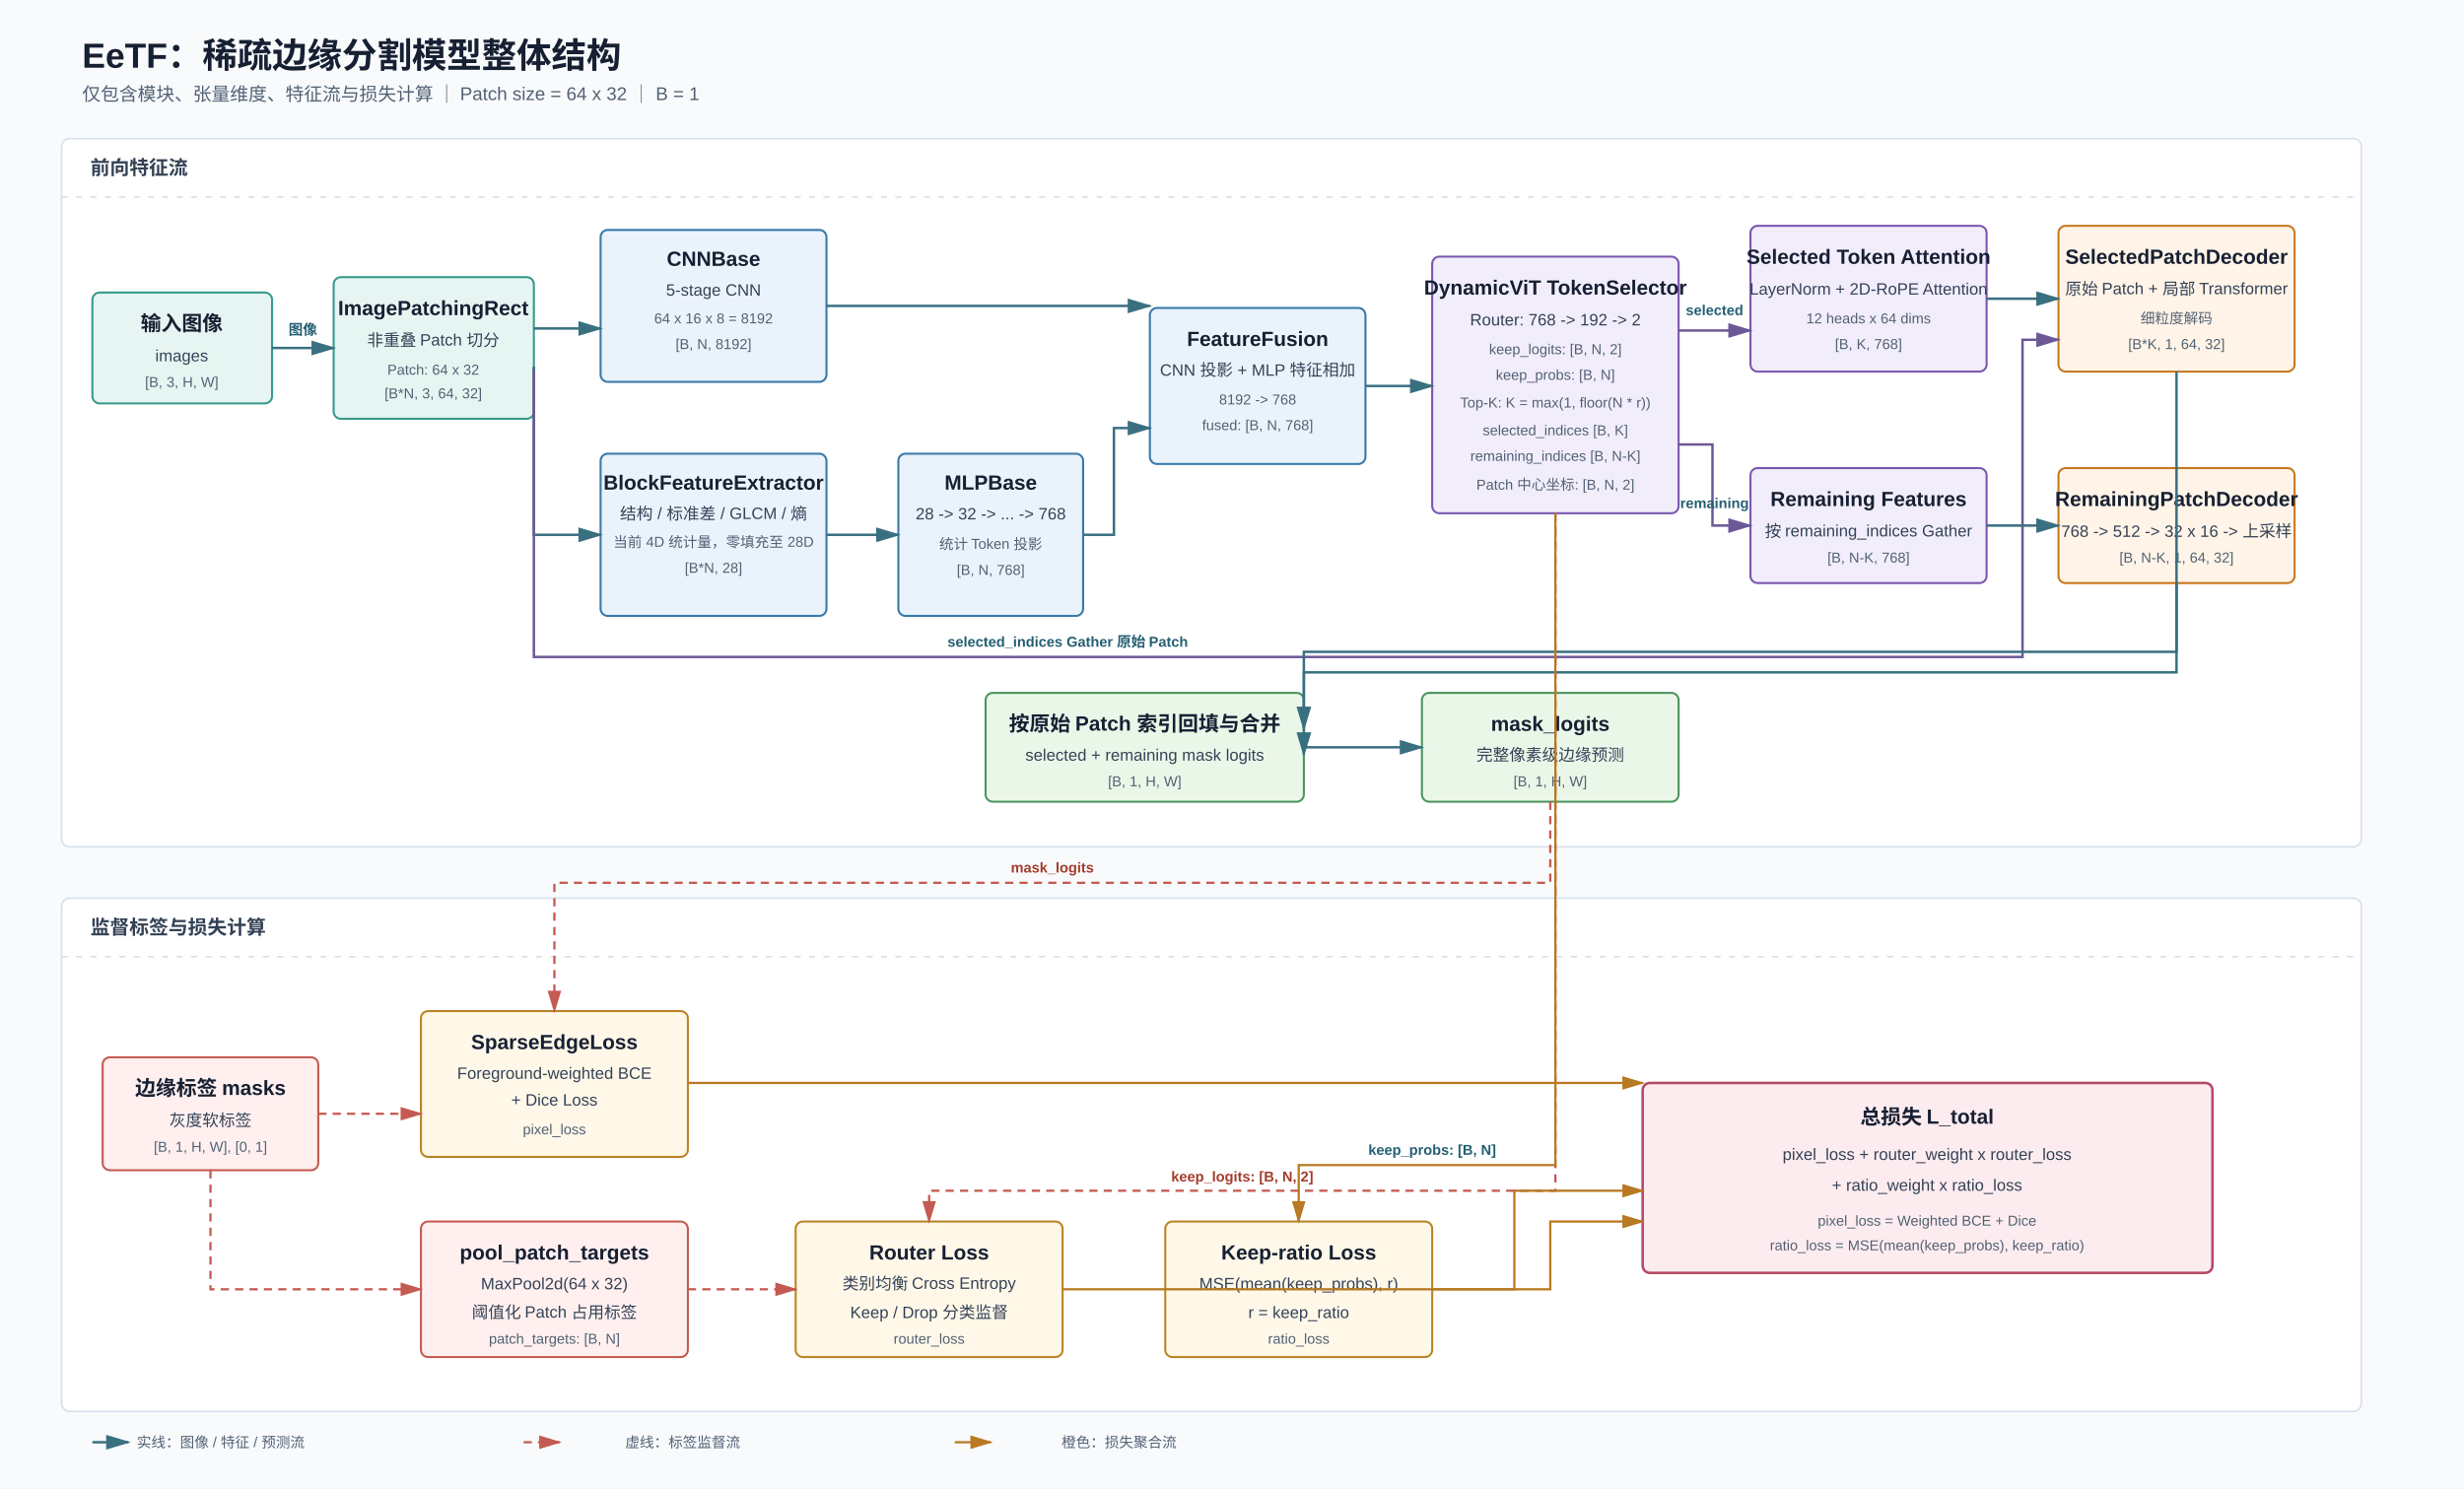
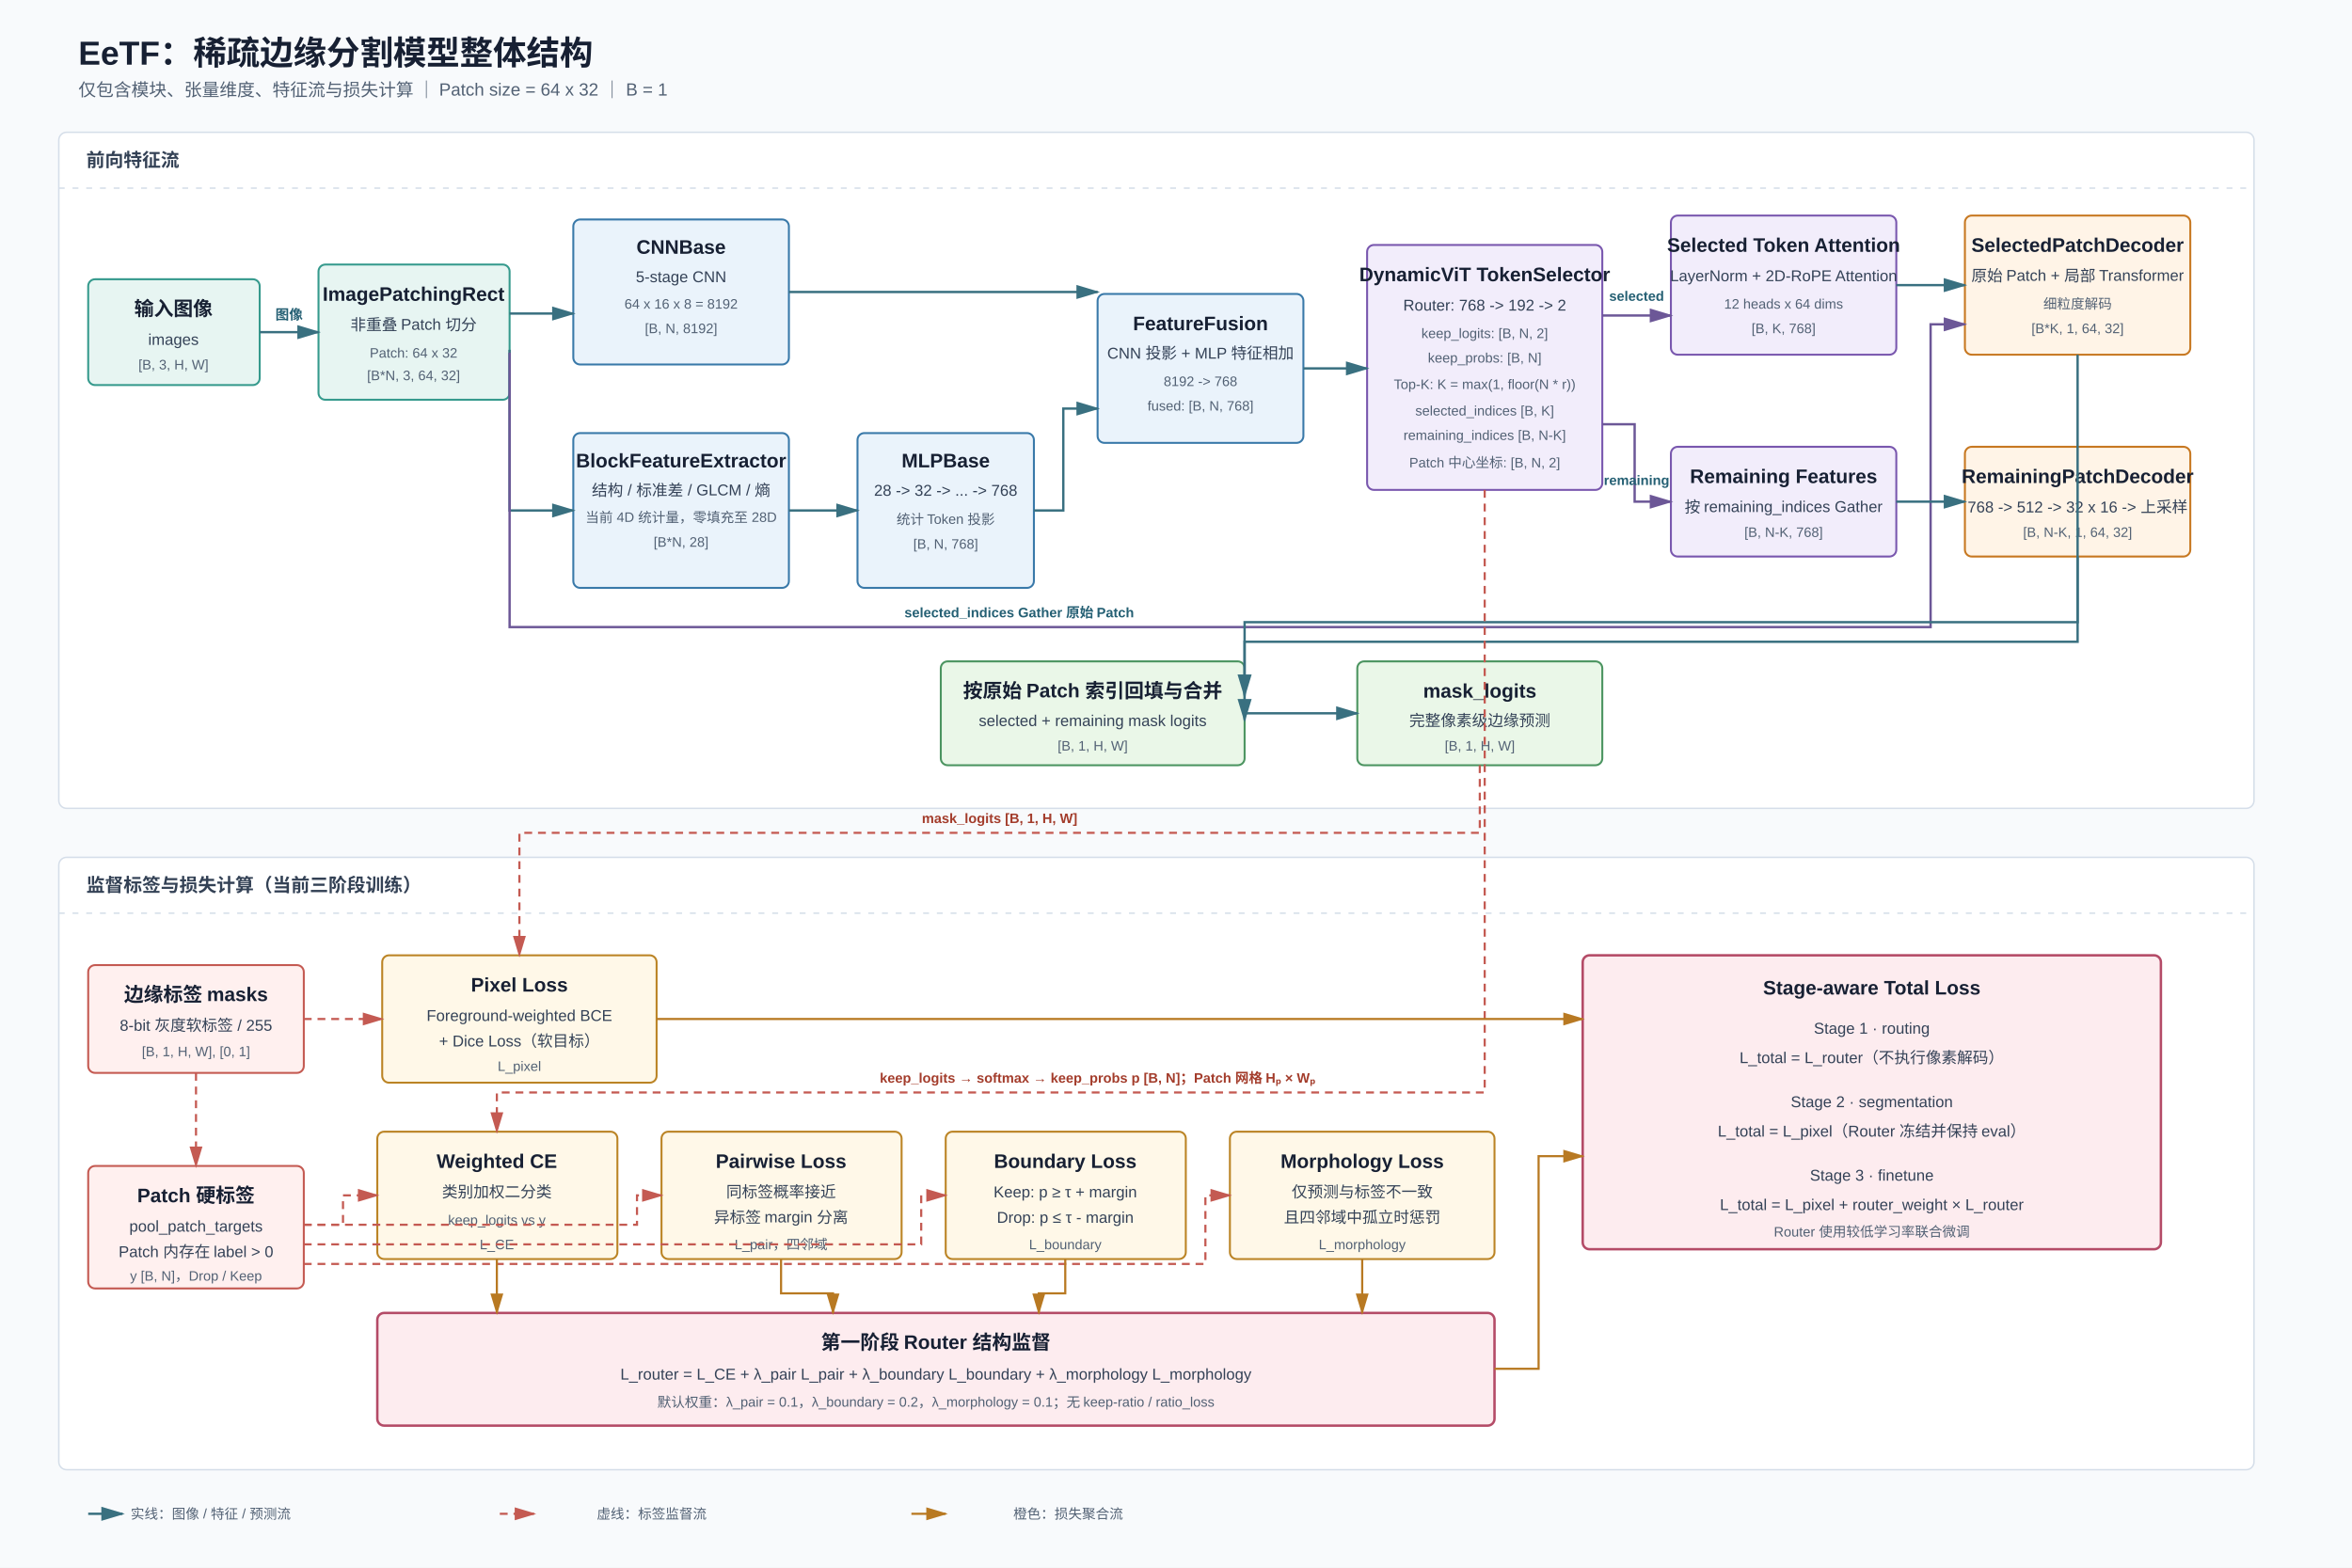
- <svg xmlns="http://www.w3.org/2000/svg" width="2400" height="1450" viewBox="0 0 2400 1450" role="img" aria-labelledby="title desc">
+ <svg xmlns="http://www.w3.org/2000/svg" width="2400" height="1600" viewBox="0 0 2400 1600" role="img" aria-labelledby="title desc">
  <defs>
    <style>
      .bg { fill: #f8fafc; }
      .title { font-family: Arial, 'Noto Sans CJK SC', sans-serif; font-size: 34px; font-weight: 700; fill: #172033; }
      .subtitle { font-family: Arial, 'Noto Sans CJK SC', sans-serif; font-size: 18px; fill: #526174; }
      .section { font-family: Arial, 'Noto Sans CJK SC', sans-serif; font-size: 19px; font-weight: 700; fill: #334155; letter-spacing: 0; }
      .box-title { font-family: Arial, 'Noto Sans CJK SC', sans-serif; font-size: 20px; font-weight: 700; fill: #172033; text-anchor: middle; }
      .box-text { font-family: Arial, 'Noto Sans CJK SC', sans-serif; font-size: 16px; fill: #344257; text-anchor: middle; }
      .small { font-family: Arial, 'Noto Sans CJK SC', sans-serif; font-size: 14px; fill: #526174; text-anchor: middle; }
      .flow-label { font-family: Arial, 'Noto Sans CJK SC', sans-serif; font-size: 14px; font-weight: 700; fill: #245f73; text-anchor: middle; }
      .loss-label { font-family: Arial, 'Noto Sans CJK SC', sans-serif; font-size: 14px; font-weight: 700; fill: #a33c2b; text-anchor: middle; }
      .group { fill: #ffffff; stroke: #d5dee9; stroke-width: 1.5; }
      .input { fill: #e7f5f2; stroke: #369a8d; stroke-width: 2; }
      .feature { fill: #eaf3fb; stroke: #3979a9; stroke-width: 2; }
      .route { fill: #f2edfb; stroke: #7957ae; stroke-width: 2; }
      .decode { fill: #fff4e7; stroke: #c77821; stroke-width: 2; }
      .output { fill: #eaf7e8; stroke: #4b9460; stroke-width: 2; }
      .label { fill: #fff0ef; stroke: #c45a52; stroke-width: 2; }
      .loss { fill: #fff8e8; stroke: #bb8425; stroke-width: 2; }
      .total { fill: #fdecef; stroke: #b44b67; stroke-width: 2.5; }
      .arrow { fill: none; stroke: #397080; stroke-width: 2.4; marker-end: url(#arrow); }
      .branch { fill: none; stroke: #6c5797; stroke-width: 2.4; marker-end: url(#arrowPurple); }
      .supervise { fill: none; stroke: #c45a52; stroke-width: 2.2; stroke-dasharray: 8 6; marker-end: url(#arrowRed); }
      .lossflow { fill: none; stroke: #b87922; stroke-width: 2.2; marker-end: url(#arrowOrange); }
      .divider { stroke: #d5dee9; stroke-width: 1.5; stroke-dasharray: 6 8; }
    </style>
    <marker id="arrow" markerWidth="10" markerHeight="10" refX="9" refY="3" orient="auto">
      <path d="M0,0 L10,3 L0,6 Z" fill="#397080" />
    </marker>
    <marker id="arrowPurple" markerWidth="10" markerHeight="10" refX="9" refY="3" orient="auto">
      <path d="M0,0 L10,3 L0,6 Z" fill="#6c5797" />
    </marker>
    <marker id="arrowRed" markerWidth="10" markerHeight="10" refX="9" refY="3" orient="auto">
      <path d="M0,0 L10,3 L0,6 Z" fill="#c45a52" />
    </marker>
    <marker id="arrowOrange" markerWidth="10" markerHeight="10" refX="9" refY="3" orient="auto">
      <path d="M0,0 L10,3 L0,6 Z" fill="#b87922" />
    </marker>
  </defs>
-   <rect class="bg" width="2400" height="1450" />
+   <rect class="bg" width="2400" height="1600" />
  <text x="80" y="66" class="title">EeTF：稀疏边缘分割模型整体结构</text>
  <text x="80" y="98" class="subtitle">仅包含模块、张量维度、特征流与损失计算 ｜ Patch size = 64 x 32 ｜ B = 1</text>
  <rect x="60" y="135" width="2240" height="690" rx="8" class="group" />
  <text x="88" y="170" class="section">前向特征流</text>
  <line x1="60" y1="192" x2="2300" y2="192" class="divider" />
  <rect x="90" y="285" width="175" height="108" rx="7" class="input" />
  <text x="177" y="322" class="box-title">输入图像</text>
  <text x="177" y="352" class="box-text">images</text>
  <text x="177" y="377" class="small">[B, 3, H, W]</text>
  <rect x="325" y="270" width="195" height="138" rx="7" class="input" />
  <text x="422" y="307" class="box-title">ImagePatchingRect</text>
  <text x="422" y="337" class="box-text">非重叠 Patch 切分</text>
  <text x="422" y="365" class="small">Patch: 64 x 32</text>
  <text x="422" y="388" class="small">[B*N, 3, 64, 32]</text>
  <path d="M265 339 H325" class="arrow" />
  <text x="295" y="326" class="flow-label">图像</text>
  <rect x="585" y="224" width="220" height="148" rx="7" class="feature" />
  <text x="695" y="259" class="box-title">CNNBase</text>
  <text x="695" y="288" class="box-text">5-stage CNN</text>
  <text x="695" y="315" class="small">64 x 16 x 8 = 8192</text>
  <text x="695" y="340" class="small">[B, N, 8192]</text>
  <rect x="585" y="442" width="220" height="158" rx="7" class="feature" />
  <text x="695" y="477" class="box-title">BlockFeatureExtractor</text>
  <text x="695" y="506" class="box-text">结构 / 标准差 / GLCM / 熵</text>
  <text x="695" y="533" class="small">当前 4D 统计量，零填充至 28D</text>
  <text x="695" y="558" class="small">[B*N, 28]</text>
  <rect x="875" y="442" width="180" height="158" rx="7" class="feature" />
  <text x="965" y="477" class="box-title">MLPBase</text>
  <text x="965" y="506" class="box-text">28 -&gt; 32 -&gt; ... -&gt; 768</text>
  <text x="965" y="535" class="small">统计 Token 投影</text>
  <text x="965" y="560" class="small">[B, N, 768]</text>
  <path d="M520 320 H585" class="arrow" />
  <path d="M520 357 V521 H585" class="arrow" />
  <path d="M805 521 H875" class="arrow" />
  <rect x="1120" y="300" width="210" height="152" rx="7" class="feature" />
  <text x="1225" y="337" class="box-title">FeatureFusion</text>
  <text x="1225" y="366" class="box-text">CNN 投影 + MLP 特征相加</text>
  <text x="1225" y="394" class="small">8192 -&gt; 768</text>
  <text x="1225" y="419" class="small">fused: [B, N, 768]</text>
  <path d="M805 298 H1120" class="arrow" />
  <path d="M1055 521 H1085 V417 H1120" class="arrow" />
  <rect x="1395" y="250" width="240" height="250" rx="7" class="route" />
  <text x="1515" y="287" class="box-title">DynamicViT TokenSelector</text>
  <text x="1515" y="317" class="box-text">Router: 768 -&gt; 192 -&gt; 2</text>
  <text x="1515" y="345" class="small">keep_logits: [B, N, 2]</text>
  <text x="1515" y="370" class="small">keep_probs: [B, N]</text>
  <text x="1515" y="397" class="small">Top-K: K = max(1, floor(N * r))</text>
  <text x="1515" y="424" class="small">selected_indices [B, K]</text>
  <text x="1515" y="449" class="small">remaining_indices [B, N-K]</text>
  <text x="1515" y="477" class="small">Patch 中心坐标: [B, N, 2]</text>
  <path d="M1330 376 H1395" class="arrow" />
  <rect x="1705" y="220" width="230" height="142" rx="7" class="route" />
  <text x="1820" y="257" class="box-title">Selected Token Attention</text>
  <text x="1820" y="287" class="box-text">LayerNorm + 2D-RoPE Attention</text>
  <text x="1820" y="315" class="small">12 heads x 64 dims</text>
  <text x="1820" y="340" class="small">[B, K, 768]</text>
  <rect x="1705" y="456" width="230" height="112" rx="7" class="route" />
  <text x="1820" y="493" class="box-title">Remaining Features</text>
  <text x="1820" y="523" class="box-text">按 remaining_indices Gather</text>
  <text x="1820" y="548" class="small">[B, N-K, 768]</text>
  <path d="M1635 322 H1705" class="branch" />
  <text x="1670" y="307" class="flow-label">selected</text>
  <path d="M1635 433 H1668 V512 H1705" class="branch" />
  <text x="1670" y="495" class="flow-label">remaining</text>
  <rect x="2005" y="220" width="230" height="142" rx="7" class="decode" />
  <text x="2120" y="257" class="box-title">SelectedPatchDecoder</text>
  <text x="2120" y="287" class="box-text">原始 Patch + 局部 Transformer</text>
  <text x="2120" y="315" class="small">细粒度解码</text>
  <text x="2120" y="340" class="small">[B*K, 1, 64, 32]</text>
  <rect x="2005" y="456" width="230" height="112" rx="7" class="decode" />
  <text x="2120" y="493" class="box-title">RemainingPatchDecoder</text>
  <text x="2120" y="523" class="box-text">768 -&gt; 512 -&gt; 32 x 16 -&gt; 上采样</text>
  <text x="2120" y="548" class="small">[B, N-K, 1, 64, 32]</text>
  <path d="M1935 291 H2005" class="arrow" />
  <path d="M520 360 V640 H1970 V331 H2005" class="branch" />
  <text x="1040" y="630" class="flow-label">selected_indices Gather 原始 Patch</text>
  <path d="M1935 512 H2005" class="arrow" />
  <rect x="960" y="675" width="310" height="106" rx="7" class="output" />
  <text x="1115" y="712" class="box-title">按原始 Patch 索引回填与合并</text>
  <text x="1115" y="741" class="box-text">selected + remaining mask logits</text>
  <text x="1115" y="766" class="small">[B, 1, H, W]</text>
  <path d="M2120 362 V635 H1270 V710" class="arrow" />
  <path d="M2120 568 V655 H1270 V735" class="arrow" />
  <rect x="1385" y="675" width="250" height="106" rx="7" class="output" />
  <text x="1510" y="712" class="box-title">mask_logits</text>
  <text x="1510" y="741" class="box-text">完整像素级边缘预测</text>
  <text x="1510" y="766" class="small">[B, 1, H, W]</text>
  <path d="M1270 728 H1385" class="arrow" />
-   <rect x="60" y="875" width="2240" height="500" rx="8" class="group" />
-   <text x="88" y="910" class="section">监督标签与损失计算</text>
+   <rect x="60" y="875" width="2240" height="625" rx="8" class="group" />
+   <text x="88" y="910" class="section">监督标签与损失计算（当前三阶段训练）</text>
  <line x1="60" y1="932" x2="2300" y2="932" class="divider" />
-   <rect x="100" y="1030" width="210" height="110" rx="7" class="label" />
-   <text x="205" y="1067" class="box-title">边缘标签 masks</text>
-   <text x="205" y="1097" class="box-text">灰度软标签</text>
-   <text x="205" y="1122" class="small">[B, 1, H, W], [0, 1]</text>
-   <rect x="410" y="985" width="260" height="142" rx="7" class="loss" />
-   <text x="540" y="1022" class="box-title">SparseEdgeLoss</text>
-   <text x="540" y="1051" class="box-text">Foreground-weighted BCE</text>
-   <text x="540" y="1077" class="box-text">+ Dice Loss</text>
-   <text x="540" y="1105" class="small">pixel_loss</text>
-   <path d="M310 1085 H410" class="supervise" />
-   <path d="M1510 781 V860 H540 V985" class="supervise" />
-   <text x="1025" y="850" class="loss-label">mask_logits</text>
-   <rect x="410" y="1190" width="260" height="132" rx="7" class="label" />
-   <text x="540" y="1227" class="box-title">pool_patch_targets</text>
-   <text x="540" y="1256" class="box-text">MaxPool2d(64 x 32)</text>
-   <text x="540" y="1284" class="box-text">阈值化 Patch 占用标签</text>
-   <text x="540" y="1309" class="small">patch_targets: [B, N]</text>
-   <path d="M205 1140 V1256 H410" class="supervise" />
-   <rect x="775" y="1190" width="260" height="132" rx="7" class="loss" />
-   <text x="905" y="1227" class="box-title">Router Loss</text>
-   <text x="905" y="1256" class="box-text">类别均衡 Cross Entropy</text>
-   <text x="905" y="1284" class="box-text">Keep / Drop 分类监督</text>
-   <text x="905" y="1309" class="small">router_loss</text>
-   <path d="M670 1256 H775" class="supervise" />
-   <path d="M1515 500 V1160 H905 V1190" class="supervise" />
-   <text x="1210" y="1151" class="loss-label">keep_logits: [B, N, 2]</text>
-   <rect x="1135" y="1190" width="260" height="132" rx="7" class="loss" />
-   <text x="1265" y="1227" class="box-title">Keep-ratio Loss</text>
-   <text x="1265" y="1256" class="box-text">MSE(mean(keep_probs), r)</text>
-   <text x="1265" y="1284" class="box-text">r = keep_ratio</text>
-   <text x="1265" y="1309" class="small">ratio_loss</text>
-   <path d="M1515 500 V1135 H1265 V1190" class="lossflow" />
-   <text x="1395" y="1125" class="flow-label">keep_probs: [B, N]</text>
-   <rect x="1600" y="1055" width="555" height="185" rx="7" class="total" />
-   <text x="1877" y="1095" class="box-title">总损失 L_total</text>
-   <text x="1877" y="1130" class="box-text">pixel_loss + router_weight x router_loss</text>
-   <text x="1877" y="1160" class="box-text">+ ratio_weight x ratio_loss</text>
-   <text x="1877" y="1194" class="small">pixel_loss = Weighted BCE + Dice</text>
-   <text x="1877" y="1218" class="small">ratio_loss = MSE(mean(keep_probs), keep_ratio)</text>
-   <path d="M670 1055 H1600" class="lossflow" />
-   <path d="M1035 1256 H1475 V1160 H1600" class="lossflow" />
-   <path d="M1395 1256 H1510 V1190 H1600" class="lossflow" />
-   <line x1="90" y1="1405" x2="125" y2="1405" class="arrow" />
-   <text x="215" y="1410" class="small">实线：图像 / 特征 / 预测流</text>
-   <line x1="510" y1="1405" x2="545" y2="1405" class="supervise" />
-   <text x="665" y="1410" class="small">虚线：标签监督流</text>
-   <line x1="930" y1="1405" x2="965" y2="1405" class="lossflow" />
-   <text x="1090" y="1410" class="small">橙色：损失聚合流</text>
+   <rect x="90" y="985" width="220" height="110" rx="7" class="label" />
+   <text x="200" y="1022" class="box-title">边缘标签 masks</text>
+   <text x="200" y="1052" class="box-text">8-bit 灰度软标签 / 255</text>
+   <text x="200" y="1078" class="small">[B, 1, H, W], [0, 1]</text>
+   <rect x="390" y="975" width="280" height="130" rx="7" class="loss" />
+   <text x="530" y="1012" class="box-title">Pixel Loss</text>
+   <text x="530" y="1042" class="box-text">Foreground-weighted BCE</text>
+   <text x="530" y="1068" class="box-text">+ Dice Loss（软目标）</text>
+   <text x="530" y="1093" class="small">L_pixel</text>
+   <path d="M310 1040 H390" class="supervise" />
+   <path d="M1510 781 V850 H530 V975" class="supervise" />
+   <text x="1020" y="840" class="loss-label">mask_logits [B, 1, H, W]</text>
+   <rect x="90" y="1190" width="220" height="125" rx="7" class="label" />
+   <text x="200" y="1227" class="box-title">Patch 硬标签</text>
+   <text x="200" y="1257" class="box-text">pool_patch_targets</text>
+   <text x="200" y="1283" class="box-text">Patch 内存在 label &gt; 0</text>
+   <text x="200" y="1307" class="small">y [B, N]，Drop / Keep</text>
+   <path d="M200 1095 V1190" class="supervise" />
+   <rect x="385" y="1155" width="245" height="130" rx="7" class="loss" />
+   <text x="507" y="1192" class="box-title">Weighted CE</text>
+   <text x="507" y="1222" class="box-text">类别加权二分类</text>
+   <text x="507" y="1250" class="small">keep_logits vs y</text>
+   <text x="507" y="1275" class="small">L_CE</text>
+   <rect x="675" y="1155" width="245" height="130" rx="7" class="loss" />
+   <text x="797" y="1192" class="box-title">Pairwise Loss</text>
+   <text x="797" y="1222" class="box-text">同标签概率接近</text>
+   <text x="797" y="1248" class="box-text">异标签 margin 分离</text>
+   <text x="797" y="1275" class="small">L_pair，四邻域</text>
+   <rect x="965" y="1155" width="245" height="130" rx="7" class="loss" />
+   <text x="1087" y="1192" class="box-title">Boundary Loss</text>
+   <text x="1087" y="1222" class="box-text">Keep: p ≥ τ + margin</text>
+   <text x="1087" y="1248" class="box-text">Drop: p ≤ τ - margin</text>
+   <text x="1087" y="1275" class="small">L_boundary</text>
+   <rect x="1255" y="1155" width="270" height="130" rx="7" class="loss" />
+   <text x="1390" y="1192" class="box-title">Morphology Loss</text>
+   <text x="1390" y="1222" class="box-text">仅预测与标签不一致</text>
+   <text x="1390" y="1248" class="box-text">且四邻域中孤立时惩罚</text>
+   <text x="1390" y="1275" class="small">L_morphology</text>
+   <path d="M310 1250 H350 V1220 H385" class="supervise" />
+   <path d="M310 1250 H650 V1220 H675" class="supervise" />
+   <path d="M310 1270 H940 V1220 H965" class="supervise" />
+   <path d="M310 1290 H1230 V1220 H1255" class="supervise" />
+   <path d="M1515 500 V1115 H507 V1155" class="supervise" />
+   <text x="1120" y="1105" class="loss-label">keep_logits → softmax → keep_probs p [B, N]；Patch 网格 Hₚ × Wₚ</text>
+   <rect x="385" y="1340" width="1140" height="115" rx="7" class="total" />
+   <text x="955" y="1377" class="box-title">第一阶段 Router 结构监督</text>
+   <text x="955" y="1408" class="box-text">L_router = L_CE + λ_pair L_pair + λ_boundary L_boundary + λ_morphology L_morphology</text>
+   <text x="955" y="1436" class="small">默认权重：λ_pair = 0.1，λ_boundary = 0.2，λ_morphology = 0.1；无 keep-ratio / ratio_loss</text>
+   <path d="M507 1285 V1340" class="lossflow" />
+   <path d="M797 1285 V1320 H850 V1340" class="lossflow" />
+   <path d="M1087 1285 V1320 H1060 V1340" class="lossflow" />
+   <path d="M1390 1285 V1340" class="lossflow" />
+   <rect x="1615" y="975" width="590" height="300" rx="7" class="total" />
+   <text x="1910" y="1015" class="box-title">Stage-aware Total Loss</text>
+   <text x="1910" y="1055" class="box-text">Stage 1 · routing</text>
+   <text x="1910" y="1085" class="box-text">L_total = L_router（不执行像素解码）</text>
+   <text x="1910" y="1130" class="box-text">Stage 2 · segmentation</text>
+   <text x="1910" y="1160" class="box-text">L_total = L_pixel（Router 冻结并保持 eval）</text>
+   <text x="1910" y="1205" class="box-text">Stage 3 · finetune</text>
+   <text x="1910" y="1235" class="box-text">L_total = L_pixel + router_weight × L_router</text>
+   <text x="1910" y="1262" class="small">Router 使用较低学习率联合微调</text>
+   <path d="M670 1040 H1615" class="lossflow" />
+   <path d="M1525 1397 H1570 V1180 H1615" class="lossflow" />
+   <line x1="90" y1="1545" x2="125" y2="1545" class="arrow" />
+   <text x="215" y="1550" class="small">实线：图像 / 特征 / 预测流</text>
+   <line x1="510" y1="1545" x2="545" y2="1545" class="supervise" />
+   <text x="665" y="1550" class="small">虚线：标签监督流</text>
+   <line x1="930" y1="1545" x2="965" y2="1545" class="lossflow" />
+   <text x="1090" y="1550" class="small">橙色：损失聚合流</text>
</svg>
